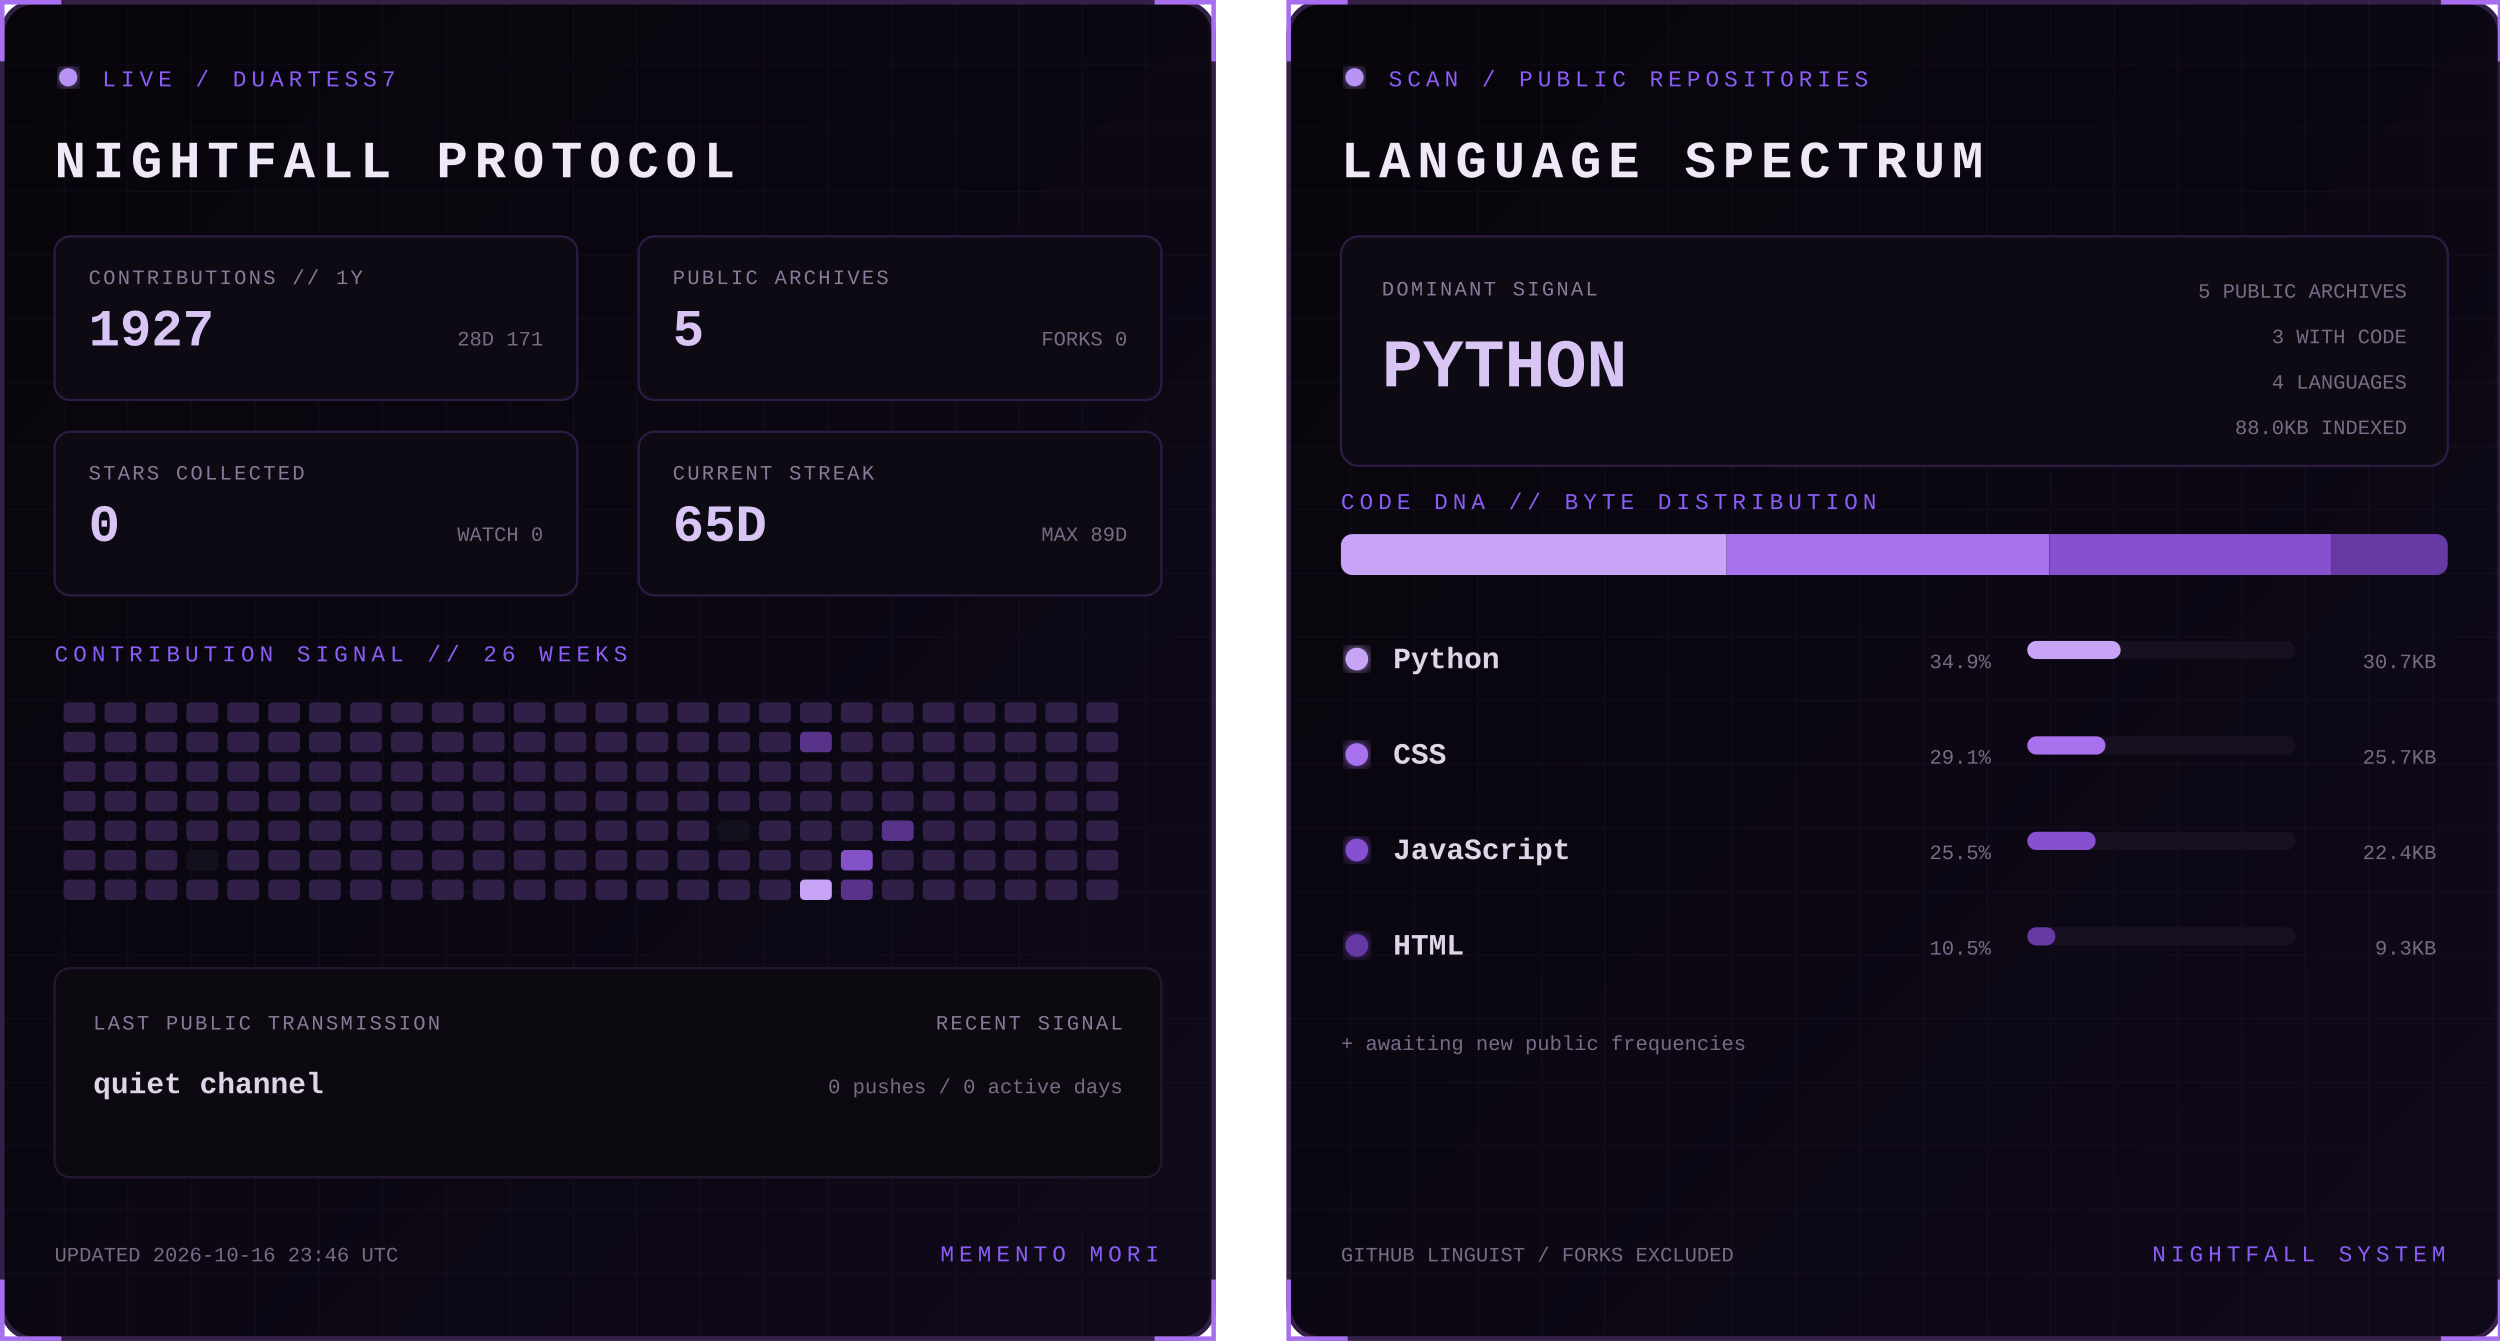
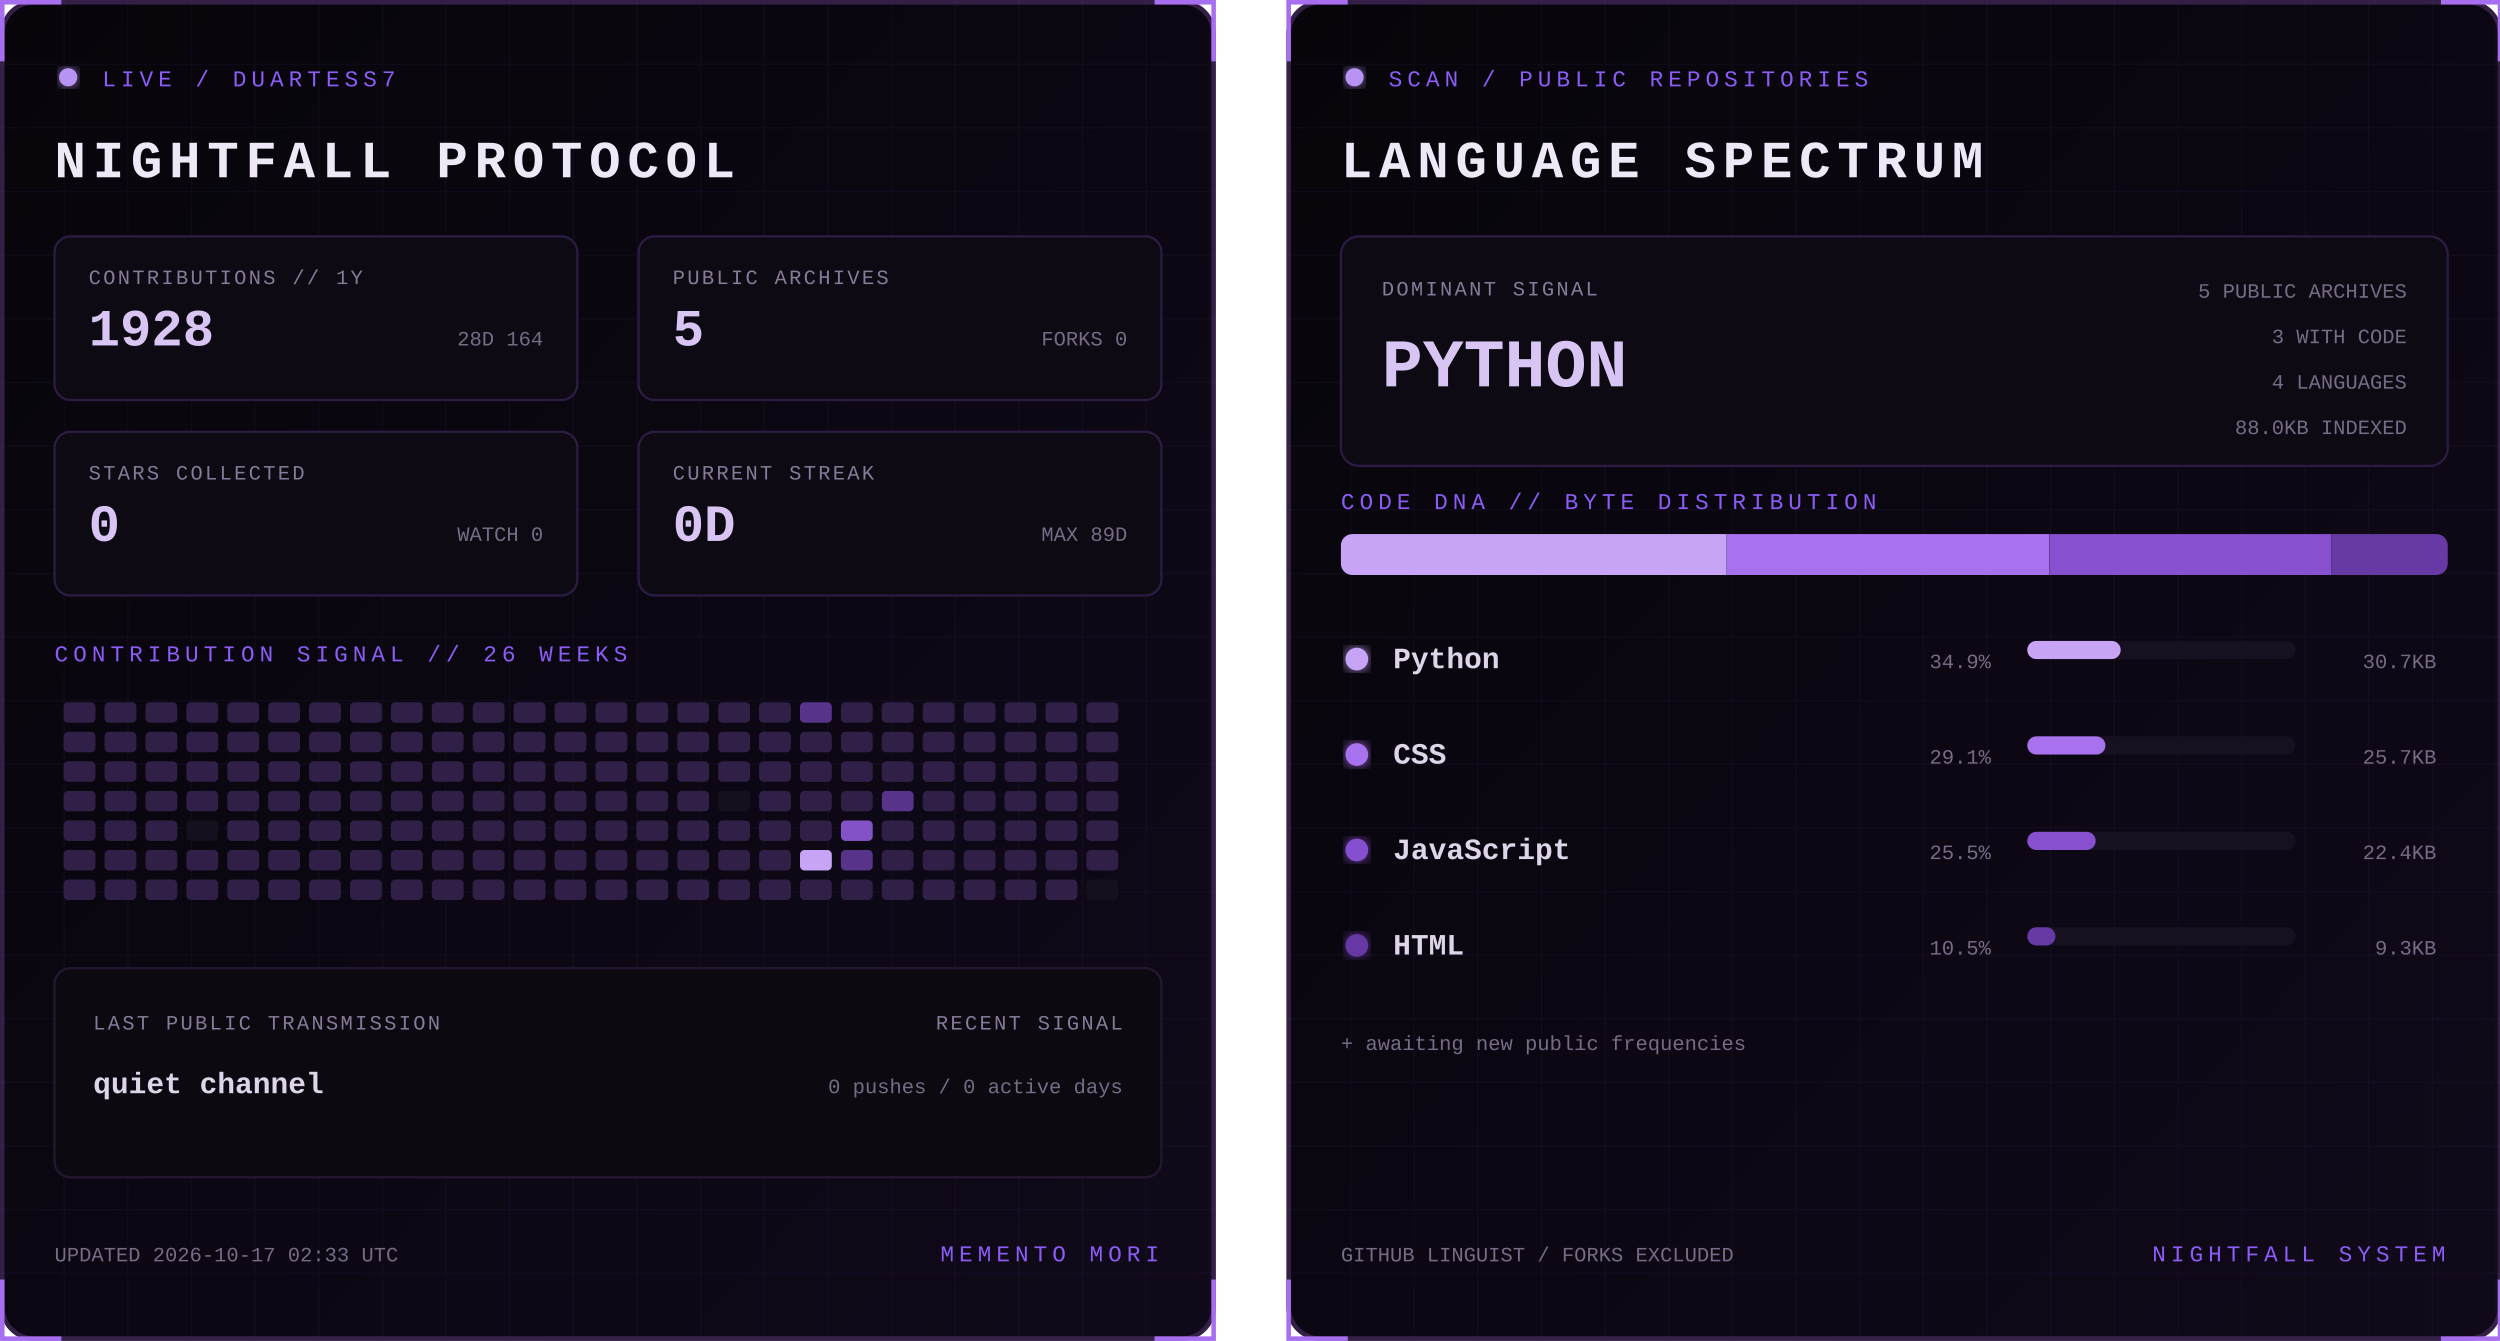
<svg xmlns="http://www.w3.org/2000/svg" width="1100" height="590" viewBox="0 0 1100 590" role="img" aria-labelledby="title desc">
  <defs>
    <linearGradient id="bg" x1="0" y1="0" x2="1" y2="1">
      <stop stop-color="#07050a" />
      <stop offset="1" stop-color="#10091a" />
    </linearGradient>
    <filter id="glow">
      <feGaussianBlur stdDeviation="3" result="b" />
      <feMerge>
        <feMergeNode in="b" />
        <feMergeNode in="SourceGraphic" />
      </feMerge>
    </filter>
    <pattern id="grid" width="28" height="28" patternUnits="userSpaceOnUse">
      <path d="M28 0H0V28" fill="none" stroke="#8b5cf6" stroke-opacity=".055" />
    </pattern>
    <clipPath id="dna">
      <rect x="24" y="235" width="487" height="18" rx="5" />
    </clipPath>
    <style>
      text { font-family: Consolas, 'Courier New', monospace; }
      .kicker { fill:#8b5cf6; font-size:10px; letter-spacing:2.2px; }
      .title { fill:#eee8f7; font-size:23px; font-weight:700; letter-spacing:3px; }
      .label { fill:#887a99; font-size:9px; letter-spacing:1px; }
      .stat { fill:#d8c5f4; font-size:23px; font-weight:700; }
      .detail,.pct { fill:#776b85; font-size:9px; }
      .lang { fill:#ded5e8; font-size:13px; font-weight:700; }
      .hero { fill:#d8c5f4; font-size:30px; font-weight:700; }
      .blink { animation:blink 1.6s step-end infinite; }
      @keyframes blink { 50% { opacity:.25 } }
    </style>
  </defs>
  <g>
    <rect x="1" y="1" width="533" height="588" rx="14" fill="url(#bg)" stroke="#342047" stroke-width="2" />
    <rect x="1" y="1" width="533" height="588" rx="14" fill="url(#grid)" />
    <path d="M27 1H1v26 M508 1h26v26 M534 563v26h-26 M27 589H1v-26" stroke="#a76ff0" stroke-width="2" fill="none" />
    <circle cx="30" cy="34" r="4" fill="#b794f4" filter="url(#glow)" class="blink" />
    <text x="45" y="38" class="kicker">LIVE / DUARTESS7</text>
    <text x="24" y="78" class="title">NIGHTFALL PROTOCOL</text>
    <g transform="translate(24 104)">
      <rect width="230" height="72" rx="7" fill="#0d0a13" stroke="#2d1b43" />
      <text x="15" y="21" class="label">CONTRIBUTIONS // 1Y</text>
-       <text x="15" y="48" class="stat">1927</text>
-       <text x="215" y="48" text-anchor="end" class="detail">28D 171</text>
+       <text x="15" y="48" class="stat">1928</text>
+       <text x="215" y="48" text-anchor="end" class="detail">28D 164</text>
    </g>
    <g transform="translate(281 104)">
      <rect width="230" height="72" rx="7" fill="#0d0a13" stroke="#2d1b43" />
      <text x="15" y="21" class="label">PUBLIC ARCHIVES</text>
      <text x="15" y="48" class="stat">5</text>
      <text x="215" y="48" text-anchor="end" class="detail">FORKS 0</text>
    </g>
    <g transform="translate(24 190)">
      <rect width="230" height="72" rx="7" fill="#0d0a13" stroke="#2d1b43" />
      <text x="15" y="21" class="label">STARS COLLECTED</text>
      <text x="15" y="48" class="stat">0</text>
      <text x="215" y="48" text-anchor="end" class="detail">WATCH 0</text>
    </g>
    <g transform="translate(281 190)">
      <rect width="230" height="72" rx="7" fill="#0d0a13" stroke="#2d1b43" />
      <text x="15" y="21" class="label">CURRENT STREAK</text>
-       <text x="15" y="48" class="stat">65D</text>
+       <text x="15" y="48" class="stat">0D</text>
      <text x="215" y="48" text-anchor="end" class="detail">MAX 89D</text>
    </g>
    <text x="24" y="291" class="kicker">CONTRIBUTION SIGNAL // 26 WEEKS</text>
    <g>
      <rect x="28" y="309" width="14" height="9" rx="2" fill="#302047" />
      <rect x="28" y="322" width="14" height="9" rx="2" fill="#302047" />
      <rect x="28" y="335" width="14" height="9" rx="2" fill="#302047" />
      <rect x="28" y="348" width="14" height="9" rx="2" fill="#302047" />
      <rect x="28" y="361" width="14" height="9" rx="2" fill="#302047" />
      <rect x="28" y="374" width="14" height="9" rx="2" fill="#302047" />
      <rect x="28" y="387" width="14" height="9" rx="2" fill="#302047" />
      <rect x="46" y="309" width="14" height="9" rx="2" fill="#302047" />
      <rect x="46" y="322" width="14" height="9" rx="2" fill="#302047" />
      <rect x="46" y="335" width="14" height="9" rx="2" fill="#302047" />
      <rect x="46" y="348" width="14" height="9" rx="2" fill="#302047" />
      <rect x="46" y="361" width="14" height="9" rx="2" fill="#302047" />
      <rect x="46" y="374" width="14" height="9" rx="2" fill="#302047" />
      <rect x="46" y="387" width="14" height="9" rx="2" fill="#302047" />
      <rect x="64" y="309" width="14" height="9" rx="2" fill="#302047" />
      <rect x="64" y="322" width="14" height="9" rx="2" fill="#302047" />
      <rect x="64" y="335" width="14" height="9" rx="2" fill="#302047" />
      <rect x="64" y="348" width="14" height="9" rx="2" fill="#302047" />
      <rect x="64" y="361" width="14" height="9" rx="2" fill="#302047" />
      <rect x="64" y="374" width="14" height="9" rx="2" fill="#302047" />
      <rect x="64" y="387" width="14" height="9" rx="2" fill="#302047" />
      <rect x="82" y="309" width="14" height="9" rx="2" fill="#302047" />
      <rect x="82" y="322" width="14" height="9" rx="2" fill="#302047" />
      <rect x="82" y="335" width="14" height="9" rx="2" fill="#302047" />
      <rect x="82" y="348" width="14" height="9" rx="2" fill="#302047" />
-       <rect x="82" y="361" width="14" height="9" rx="2" fill="#302047" />
-       <rect x="82" y="374" width="14" height="9" rx="2" fill="#15101d" />
+       <rect x="82" y="361" width="14" height="9" rx="2" fill="#15101d" />
+       <rect x="82" y="374" width="14" height="9" rx="2" fill="#302047" />
      <rect x="82" y="387" width="14" height="9" rx="2" fill="#302047" />
      <rect x="100" y="309" width="14" height="9" rx="2" fill="#302047" />
      <rect x="100" y="322" width="14" height="9" rx="2" fill="#302047" />
      <rect x="100" y="335" width="14" height="9" rx="2" fill="#302047" />
      <rect x="100" y="348" width="14" height="9" rx="2" fill="#302047" />
      <rect x="100" y="361" width="14" height="9" rx="2" fill="#302047" />
      <rect x="100" y="374" width="14" height="9" rx="2" fill="#302047" />
      <rect x="100" y="387" width="14" height="9" rx="2" fill="#302047" />
      <rect x="118" y="309" width="14" height="9" rx="2" fill="#302047" />
      <rect x="118" y="322" width="14" height="9" rx="2" fill="#302047" />
      <rect x="118" y="335" width="14" height="9" rx="2" fill="#302047" />
      <rect x="118" y="348" width="14" height="9" rx="2" fill="#302047" />
      <rect x="118" y="361" width="14" height="9" rx="2" fill="#302047" />
      <rect x="118" y="374" width="14" height="9" rx="2" fill="#302047" />
      <rect x="118" y="387" width="14" height="9" rx="2" fill="#302047" />
      <rect x="136" y="309" width="14" height="9" rx="2" fill="#302047" />
      <rect x="136" y="322" width="14" height="9" rx="2" fill="#302047" />
      <rect x="136" y="335" width="14" height="9" rx="2" fill="#302047" />
      <rect x="136" y="348" width="14" height="9" rx="2" fill="#302047" />
      <rect x="136" y="361" width="14" height="9" rx="2" fill="#302047" />
      <rect x="136" y="374" width="14" height="9" rx="2" fill="#302047" />
      <rect x="136" y="387" width="14" height="9" rx="2" fill="#302047" />
      <rect x="154" y="309" width="14" height="9" rx="2" fill="#302047" />
      <rect x="154" y="322" width="14" height="9" rx="2" fill="#302047" />
      <rect x="154" y="335" width="14" height="9" rx="2" fill="#302047" />
      <rect x="154" y="348" width="14" height="9" rx="2" fill="#302047" />
      <rect x="154" y="361" width="14" height="9" rx="2" fill="#302047" />
      <rect x="154" y="374" width="14" height="9" rx="2" fill="#302047" />
      <rect x="154" y="387" width="14" height="9" rx="2" fill="#302047" />
      <rect x="172" y="309" width="14" height="9" rx="2" fill="#302047" />
      <rect x="172" y="322" width="14" height="9" rx="2" fill="#302047" />
      <rect x="172" y="335" width="14" height="9" rx="2" fill="#302047" />
      <rect x="172" y="348" width="14" height="9" rx="2" fill="#302047" />
      <rect x="172" y="361" width="14" height="9" rx="2" fill="#302047" />
      <rect x="172" y="374" width="14" height="9" rx="2" fill="#302047" />
      <rect x="172" y="387" width="14" height="9" rx="2" fill="#302047" />
      <rect x="190" y="309" width="14" height="9" rx="2" fill="#302047" />
      <rect x="190" y="322" width="14" height="9" rx="2" fill="#302047" />
      <rect x="190" y="335" width="14" height="9" rx="2" fill="#302047" />
      <rect x="190" y="348" width="14" height="9" rx="2" fill="#302047" />
      <rect x="190" y="361" width="14" height="9" rx="2" fill="#302047" />
      <rect x="190" y="374" width="14" height="9" rx="2" fill="#302047" />
      <rect x="190" y="387" width="14" height="9" rx="2" fill="#302047" />
      <rect x="208" y="309" width="14" height="9" rx="2" fill="#302047" />
      <rect x="208" y="322" width="14" height="9" rx="2" fill="#302047" />
      <rect x="208" y="335" width="14" height="9" rx="2" fill="#302047" />
      <rect x="208" y="348" width="14" height="9" rx="2" fill="#302047" />
      <rect x="208" y="361" width="14" height="9" rx="2" fill="#302047" />
      <rect x="208" y="374" width="14" height="9" rx="2" fill="#302047" />
      <rect x="208" y="387" width="14" height="9" rx="2" fill="#302047" />
      <rect x="226" y="309" width="14" height="9" rx="2" fill="#302047" />
      <rect x="226" y="322" width="14" height="9" rx="2" fill="#302047" />
      <rect x="226" y="335" width="14" height="9" rx="2" fill="#302047" />
      <rect x="226" y="348" width="14" height="9" rx="2" fill="#302047" />
      <rect x="226" y="361" width="14" height="9" rx="2" fill="#302047" />
      <rect x="226" y="374" width="14" height="9" rx="2" fill="#302047" />
      <rect x="226" y="387" width="14" height="9" rx="2" fill="#302047" />
      <rect x="244" y="309" width="14" height="9" rx="2" fill="#302047" />
      <rect x="244" y="322" width="14" height="9" rx="2" fill="#302047" />
      <rect x="244" y="335" width="14" height="9" rx="2" fill="#302047" />
      <rect x="244" y="348" width="14" height="9" rx="2" fill="#302047" />
      <rect x="244" y="361" width="14" height="9" rx="2" fill="#302047" />
      <rect x="244" y="374" width="14" height="9" rx="2" fill="#302047" />
      <rect x="244" y="387" width="14" height="9" rx="2" fill="#302047" />
      <rect x="262" y="309" width="14" height="9" rx="2" fill="#302047" />
      <rect x="262" y="322" width="14" height="9" rx="2" fill="#302047" />
      <rect x="262" y="335" width="14" height="9" rx="2" fill="#302047" />
      <rect x="262" y="348" width="14" height="9" rx="2" fill="#302047" />
      <rect x="262" y="361" width="14" height="9" rx="2" fill="#302047" />
      <rect x="262" y="374" width="14" height="9" rx="2" fill="#302047" />
      <rect x="262" y="387" width="14" height="9" rx="2" fill="#302047" />
      <rect x="280" y="309" width="14" height="9" rx="2" fill="#302047" />
      <rect x="280" y="322" width="14" height="9" rx="2" fill="#302047" />
      <rect x="280" y="335" width="14" height="9" rx="2" fill="#302047" />
      <rect x="280" y="348" width="14" height="9" rx="2" fill="#302047" />
      <rect x="280" y="361" width="14" height="9" rx="2" fill="#302047" />
      <rect x="280" y="374" width="14" height="9" rx="2" fill="#302047" />
      <rect x="280" y="387" width="14" height="9" rx="2" fill="#302047" />
      <rect x="298" y="309" width="14" height="9" rx="2" fill="#302047" />
      <rect x="298" y="322" width="14" height="9" rx="2" fill="#302047" />
      <rect x="298" y="335" width="14" height="9" rx="2" fill="#302047" />
      <rect x="298" y="348" width="14" height="9" rx="2" fill="#302047" />
      <rect x="298" y="361" width="14" height="9" rx="2" fill="#302047" />
      <rect x="298" y="374" width="14" height="9" rx="2" fill="#302047" />
      <rect x="298" y="387" width="14" height="9" rx="2" fill="#302047" />
      <rect x="316" y="309" width="14" height="9" rx="2" fill="#302047" />
      <rect x="316" y="322" width="14" height="9" rx="2" fill="#302047" />
      <rect x="316" y="335" width="14" height="9" rx="2" fill="#302047" />
-       <rect x="316" y="348" width="14" height="9" rx="2" fill="#302047" />
-       <rect x="316" y="361" width="14" height="9" rx="2" fill="#15101d" />
+       <rect x="316" y="348" width="14" height="9" rx="2" fill="#15101d" />
+       <rect x="316" y="361" width="14" height="9" rx="2" fill="#302047" />
      <rect x="316" y="374" width="14" height="9" rx="2" fill="#302047" />
      <rect x="316" y="387" width="14" height="9" rx="2" fill="#302047" />
      <rect x="334" y="309" width="14" height="9" rx="2" fill="#302047" />
      <rect x="334" y="322" width="14" height="9" rx="2" fill="#302047" />
      <rect x="334" y="335" width="14" height="9" rx="2" fill="#302047" />
      <rect x="334" y="348" width="14" height="9" rx="2" fill="#302047" />
      <rect x="334" y="361" width="14" height="9" rx="2" fill="#302047" />
      <rect x="334" y="374" width="14" height="9" rx="2" fill="#302047" />
      <rect x="334" y="387" width="14" height="9" rx="2" fill="#302047" />
-       <rect x="352" y="309" width="14" height="9" rx="2" fill="#302047" />
-       <rect x="352" y="322" width="14" height="9" rx="2" fill="#57338a" />
+       <rect x="352" y="309" width="14" height="9" rx="2" fill="#57338a" />
+       <rect x="352" y="322" width="14" height="9" rx="2" fill="#302047" />
      <rect x="352" y="335" width="14" height="9" rx="2" fill="#302047" />
      <rect x="352" y="348" width="14" height="9" rx="2" fill="#302047" />
      <rect x="352" y="361" width="14" height="9" rx="2" fill="#302047" />
-       <rect x="352" y="374" width="14" height="9" rx="2" fill="#302047" />
-       <rect x="352" y="387" width="14" height="9" rx="2" fill="#c7a4f6" />
+       <rect x="352" y="374" width="14" height="9" rx="2" fill="#c7a4f6" />
+       <rect x="352" y="387" width="14" height="9" rx="2" fill="#302047" />
      <rect x="370" y="309" width="14" height="9" rx="2" fill="#302047" />
      <rect x="370" y="322" width="14" height="9" rx="2" fill="#302047" />
      <rect x="370" y="335" width="14" height="9" rx="2" fill="#302047" />
      <rect x="370" y="348" width="14" height="9" rx="2" fill="#302047" />
-       <rect x="370" y="361" width="14" height="9" rx="2" fill="#302047" />
-       <rect x="370" y="374" width="14" height="9" rx="2" fill="#8452c7" />
-       <rect x="370" y="387" width="14" height="9" rx="2" fill="#57338a" />
+       <rect x="370" y="361" width="14" height="9" rx="2" fill="#8452c7" />
+       <rect x="370" y="374" width="14" height="9" rx="2" fill="#57338a" />
+       <rect x="370" y="387" width="14" height="9" rx="2" fill="#302047" />
      <rect x="388" y="309" width="14" height="9" rx="2" fill="#302047" />
      <rect x="388" y="322" width="14" height="9" rx="2" fill="#302047" />
      <rect x="388" y="335" width="14" height="9" rx="2" fill="#302047" />
-       <rect x="388" y="348" width="14" height="9" rx="2" fill="#302047" />
-       <rect x="388" y="361" width="14" height="9" rx="2" fill="#57338a" />
+       <rect x="388" y="348" width="14" height="9" rx="2" fill="#57338a" />
+       <rect x="388" y="361" width="14" height="9" rx="2" fill="#302047" />
      <rect x="388" y="374" width="14" height="9" rx="2" fill="#302047" />
      <rect x="388" y="387" width="14" height="9" rx="2" fill="#302047" />
      <rect x="406" y="309" width="14" height="9" rx="2" fill="#302047" />
      <rect x="406" y="322" width="14" height="9" rx="2" fill="#302047" />
      <rect x="406" y="335" width="14" height="9" rx="2" fill="#302047" />
      <rect x="406" y="348" width="14" height="9" rx="2" fill="#302047" />
      <rect x="406" y="361" width="14" height="9" rx="2" fill="#302047" />
      <rect x="406" y="374" width="14" height="9" rx="2" fill="#302047" />
      <rect x="406" y="387" width="14" height="9" rx="2" fill="#302047" />
      <rect x="424" y="309" width="14" height="9" rx="2" fill="#302047" />
      <rect x="424" y="322" width="14" height="9" rx="2" fill="#302047" />
      <rect x="424" y="335" width="14" height="9" rx="2" fill="#302047" />
      <rect x="424" y="348" width="14" height="9" rx="2" fill="#302047" />
      <rect x="424" y="361" width="14" height="9" rx="2" fill="#302047" />
      <rect x="424" y="374" width="14" height="9" rx="2" fill="#302047" />
      <rect x="424" y="387" width="14" height="9" rx="2" fill="#302047" />
      <rect x="442" y="309" width="14" height="9" rx="2" fill="#302047" />
      <rect x="442" y="322" width="14" height="9" rx="2" fill="#302047" />
      <rect x="442" y="335" width="14" height="9" rx="2" fill="#302047" />
      <rect x="442" y="348" width="14" height="9" rx="2" fill="#302047" />
      <rect x="442" y="361" width="14" height="9" rx="2" fill="#302047" />
      <rect x="442" y="374" width="14" height="9" rx="2" fill="#302047" />
      <rect x="442" y="387" width="14" height="9" rx="2" fill="#302047" />
      <rect x="460" y="309" width="14" height="9" rx="2" fill="#302047" />
      <rect x="460" y="322" width="14" height="9" rx="2" fill="#302047" />
      <rect x="460" y="335" width="14" height="9" rx="2" fill="#302047" />
      <rect x="460" y="348" width="14" height="9" rx="2" fill="#302047" />
      <rect x="460" y="361" width="14" height="9" rx="2" fill="#302047" />
      <rect x="460" y="374" width="14" height="9" rx="2" fill="#302047" />
      <rect x="460" y="387" width="14" height="9" rx="2" fill="#302047" />
      <rect x="478" y="309" width="14" height="9" rx="2" fill="#302047" />
      <rect x="478" y="322" width="14" height="9" rx="2" fill="#302047" />
      <rect x="478" y="335" width="14" height="9" rx="2" fill="#302047" />
      <rect x="478" y="348" width="14" height="9" rx="2" fill="#302047" />
      <rect x="478" y="361" width="14" height="9" rx="2" fill="#302047" />
      <rect x="478" y="374" width="14" height="9" rx="2" fill="#302047" />
-       <rect x="478" y="387" width="14" height="9" rx="2" fill="#302047" />
+       <rect x="478" y="387" width="14" height="9" rx="2" fill="#15101d" />
    </g>
    <rect x="24" y="426" width="487" height="92" rx="7" fill="#0c0911" stroke="#24172f" />
    <text x="41" y="453" class="label">LAST PUBLIC TRANSMISSION</text>
    <text x="41" y="481" class="lang">quiet channel</text>
    <text x="494" y="453" text-anchor="end" class="label">RECENT SIGNAL</text>
    <text x="494" y="481" text-anchor="end" class="detail">0 pushes / 0 active days</text>
-     <text x="24" y="555" class="detail">UPDATED 2026-10-16 23:46 UTC</text>
+     <text x="24" y="555" class="detail">UPDATED 2026-10-17 02:33 UTC</text>
    <text x="510" y="555" text-anchor="end" class="kicker">MEMENTO MORI</text>
  </g>
  <g transform="translate(566)">
    <rect x="1" y="1" width="533" height="588" rx="14" fill="url(#bg)" stroke="#342047" stroke-width="2" />
    <rect x="1" y="1" width="533" height="588" rx="14" fill="url(#grid)" />
    <path d="M27 1H1v26 M508 1h26v26 M534 563v26h-26 M27 589H1v-26" stroke="#a76ff0" stroke-width="2" fill="none" />
    <circle cx="30" cy="34" r="4" fill="#b794f4" filter="url(#glow)" class="blink" />
    <text x="45" y="38" class="kicker">SCAN / PUBLIC REPOSITORIES</text>
    <text x="24" y="78" class="title">LANGUAGE SPECTRUM</text>
    <rect x="24" y="104" width="487" height="101" rx="8" fill="#0d0a13" stroke="#2d1b43" />
    <text x="42" y="130" class="label">DOMINANT SIGNAL</text>
    <text x="42" y="170" class="hero">PYTHON</text>
    <text x="493" y="131" text-anchor="end" class="detail">5 PUBLIC ARCHIVES</text>
    <text x="493" y="151" text-anchor="end" class="detail">3 WITH CODE</text>
    <text x="493" y="171" text-anchor="end" class="detail">4 LANGUAGES</text>
    <text x="493" y="191" text-anchor="end" class="detail">88.0KB INDEXED</text>
    <text x="24" y="224" class="kicker">CODE DNA // BYTE DISTRIBUTION</text>
    <rect x="24" y="235" width="487" height="18" rx="5" fill="#171020" />
    <g clip-path="url(#dna)">
      <rect x="24.0" y="235" width="169.7" height="18" fill="#c7a4f6" />
      <rect x="193.7" y="235" width="141.9" height="18" fill="#a871ed" />
      <rect x="335.7" y="235" width="124.0" height="18" fill="#8650cf" />
      <rect x="459.7" y="235" width="51.3" height="18" fill="#6639a4" />
    </g>
    <circle cx="31" cy="290" r="5" fill="#c7a4f6" filter="url(#glow)" />
    <text x="47" y="294" class="lang">Python</text>
    <text x="310" y="294" text-anchor="end" class="pct">34.9%</text>
    <rect x="326" y="282" width="118" height="8" rx="4" fill="#171020" />
    <rect x="326" y="282" width="41.1" height="8" rx="4" fill="#c7a4f6" />
    <text x="506" y="294" text-anchor="end" class="detail">30.7KB</text>
    <circle cx="31" cy="332" r="5" fill="#a871ed" filter="url(#glow)" />
    <text x="47" y="336" class="lang">CSS</text>
    <text x="310" y="336" text-anchor="end" class="pct">29.1%</text>
    <rect x="326" y="324" width="118" height="8" rx="4" fill="#171020" />
    <rect x="326" y="324" width="34.4" height="8" rx="4" fill="#a871ed" />
    <text x="506" y="336" text-anchor="end" class="detail">25.7KB</text>
    <circle cx="31" cy="374" r="5" fill="#8650cf" filter="url(#glow)" />
    <text x="47" y="378" class="lang">JavaScript</text>
    <text x="310" y="378" text-anchor="end" class="pct">25.5%</text>
    <rect x="326" y="366" width="118" height="8" rx="4" fill="#171020" />
    <rect x="326" y="366" width="30.1" height="8" rx="4" fill="#8650cf" />
    <text x="506" y="378" text-anchor="end" class="detail">22.4KB</text>
    <circle cx="31" cy="416" r="5" fill="#6639a4" filter="url(#glow)" />
    <text x="47" y="420" class="lang">HTML</text>
    <text x="310" y="420" text-anchor="end" class="pct">10.5%</text>
    <rect x="326" y="408" width="118" height="8" rx="4" fill="#171020" />
    <rect x="326" y="408" width="12.4" height="8" rx="4" fill="#6639a4" />
    <text x="506" y="420" text-anchor="end" class="detail">9.3KB</text>
    <text x="24" y="462" class="detail">+ awaiting new public frequencies</text>
    <text x="24" y="555" class="detail">GITHUB LINGUIST / FORKS EXCLUDED</text>
    <text x="510" y="555" text-anchor="end" class="kicker">NIGHTFALL SYSTEM</text>
  </g>
</svg>
